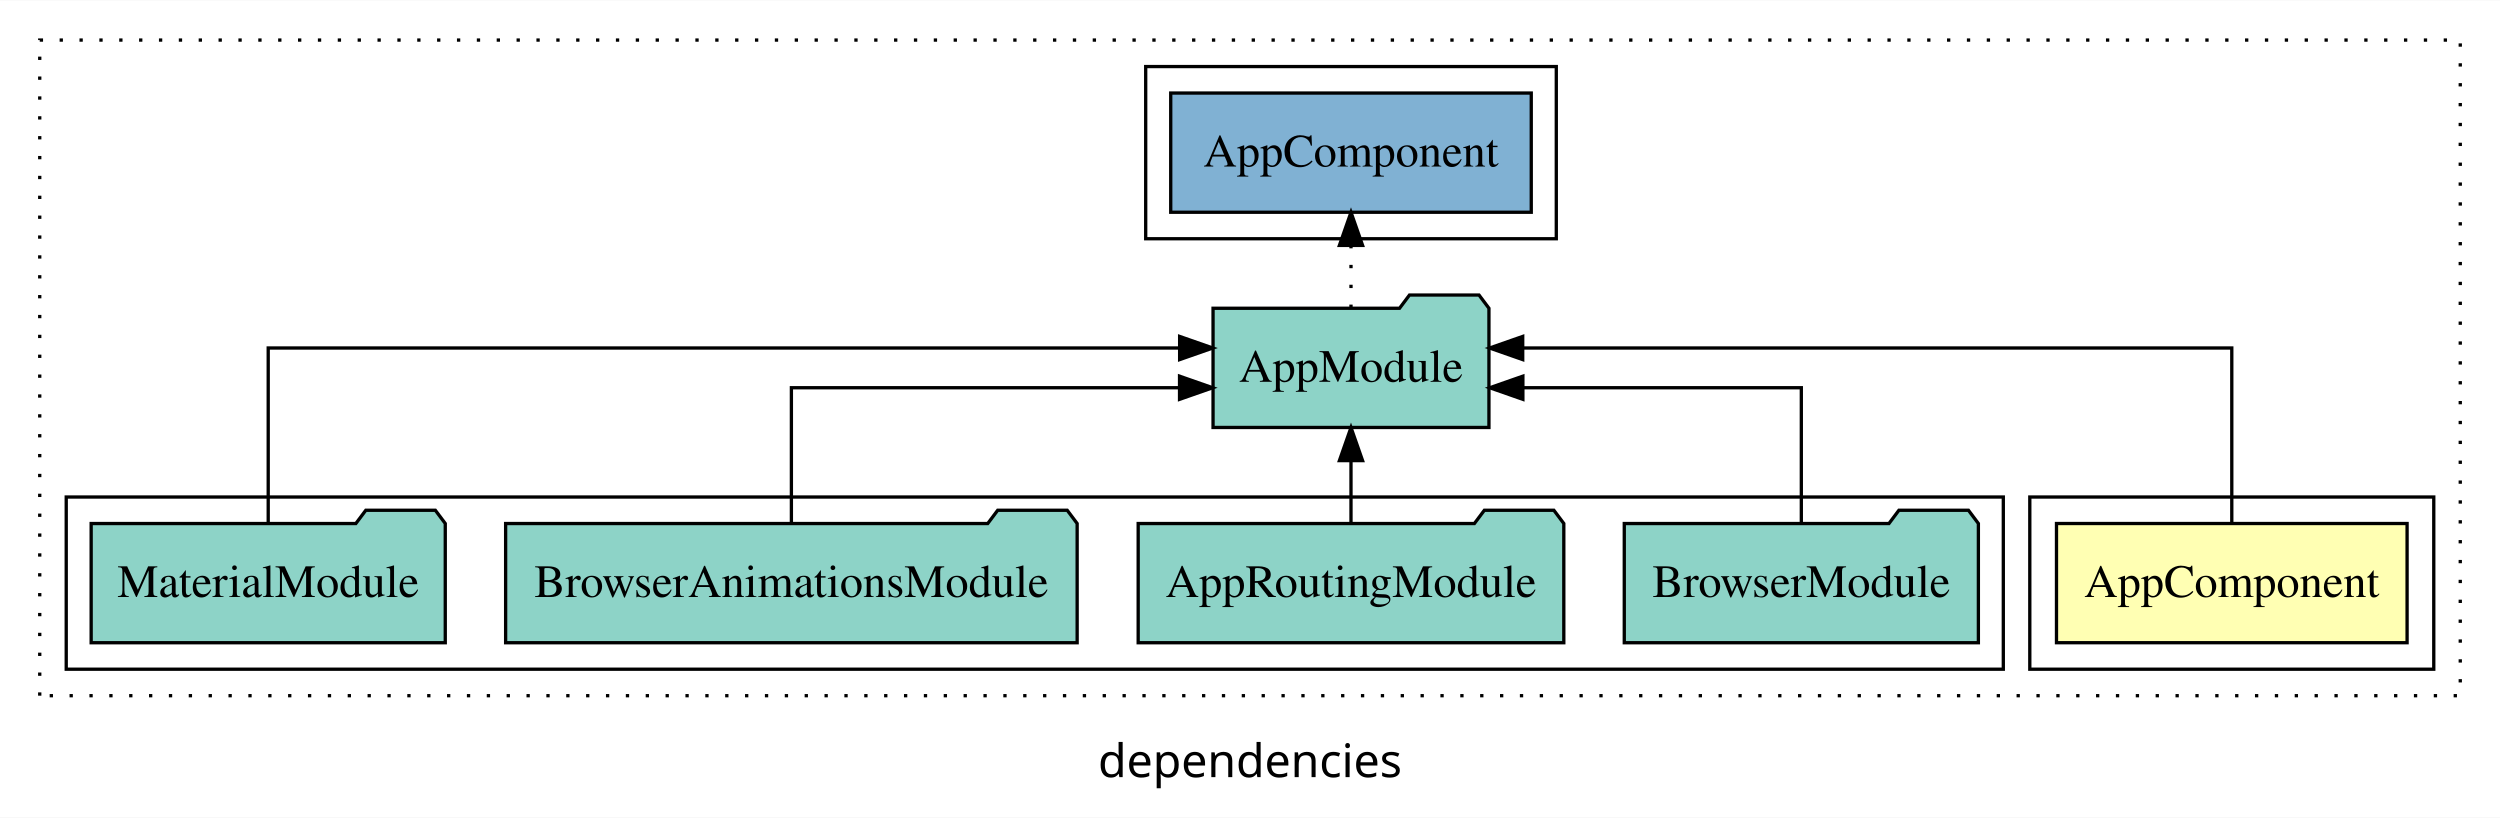
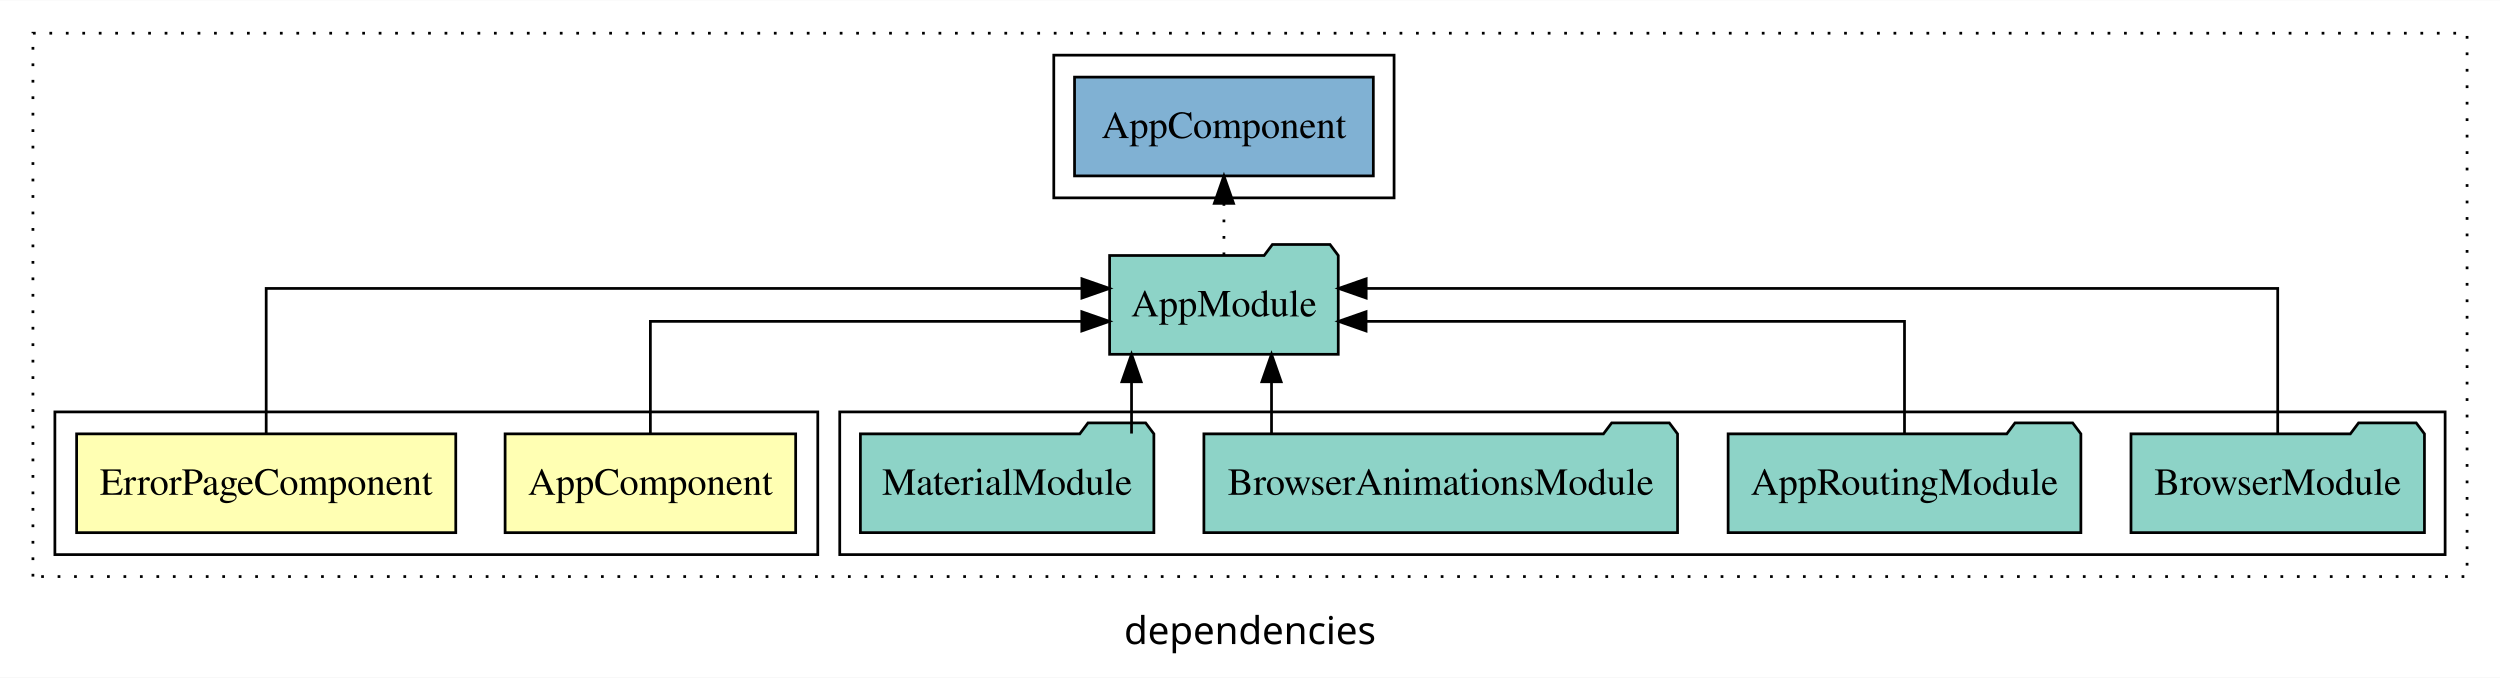
- <svg xmlns="http://www.w3.org/2000/svg" width="755pt" height="247pt" viewBox="0.00 0.00 755.00 246.80">
+ <svg xmlns="http://www.w3.org/2000/svg" width="911pt" height="247pt" viewBox="0.00 0.00 911.00 246.80">
  <g id="graph0" class="graph" transform="scale(1 1) rotate(0) translate(4 242.8)">
-     <polygon fill="white" stroke="transparent" points="-4,4 -4,-242.8 751,-242.8 751,4 -4,4" />
-     <text text-anchor="middle" x="373.5" y="-8.2" font-family="sans-serif" font-size="14.00">dependencies</text>
+     <polygon fill="white" stroke="transparent" points="-4,4 -4,-242.8 907,-242.8 907,4 -4,4" />
+     <text text-anchor="middle" x="451.5" y="-8.2" font-family="sans-serif" font-size="14.00">dependencies</text>
    <g id="clust1" class="cluster">
-       <polygon fill="none" stroke="black" stroke-dasharray="1,5" points="8,-32.8 8,-230.8 739,-230.8 739,-32.8 8,-32.8" />
+       <polygon fill="none" stroke="black" stroke-dasharray="1,5" points="8,-32.8 8,-230.8 895,-230.8 895,-32.8 8,-32.8" />
+     </g>
+     <g id="clust7" class="cluster">
+       <polygon fill="none" stroke="black" points="380,-170.8 380,-222.8 504,-222.8 504,-170.8 380,-170.8" />
+     </g>
+     <g id="clust5" class="cluster">
+       <polygon fill="none" stroke="black" points="302,-40.8 302,-92.8 887,-92.8 887,-40.8 302,-40.8" />
    </g>
    <g id="clust2" class="cluster">
-       <polygon fill="none" stroke="black" points="609,-40.8 609,-92.8 731,-92.8 731,-40.8 609,-40.8" />
-     </g>
-     <g id="clust6" class="cluster">
-       <polygon fill="none" stroke="black" points="342,-170.8 342,-222.8 466,-222.8 466,-170.8 342,-170.8" />
-     </g>
-     <g id="clust4" class="cluster">
-       <polygon fill="none" stroke="black" points="16,-40.8 16,-92.8 601,-92.8 601,-40.8 16,-40.8" />
+       <polygon fill="none" stroke="black" points="16,-40.8 16,-92.8 294,-92.8 294,-40.8 16,-40.8" />
    </g>
    <g id="node1" class="node">
-       <polygon fill="#ffffb3" stroke="black" points="722.94,-84.8 617.06,-84.8 617.06,-48.8 722.94,-48.8 722.94,-84.8" />
-       <text text-anchor="middle" x="670" y="-62.6" font-family="Times,serif" font-size="14.00">AppComponent</text>
+       <polygon fill="#ffffb3" stroke="black" points="285.94,-84.8 180.06,-84.8 180.06,-48.8 285.94,-48.8 285.94,-84.8" />
+       <text text-anchor="middle" x="233" y="-62.6" font-family="Times,serif" font-size="14.00">AppComponent</text>
+     </g>
+     <g id="node3" class="node">
+       <polygon fill="#8dd3c7" stroke="black" points="483.66,-149.8 480.66,-153.8 459.66,-153.8 456.66,-149.8 400.34,-149.8 400.34,-113.8 483.66,-113.8 483.66,-149.8" />
+       <text text-anchor="middle" x="442" y="-127.6" font-family="Times,serif" font-size="14.00">AppModule</text>
+     </g>
+     <g id="edge1" class="edge">
+       <path fill="none" stroke="black" d="M233,-84.82C233,-102.17 233,-125.8 233,-125.8 233,-125.8 390.21,-125.8 390.21,-125.8" />
+       <polygon fill="black" stroke="black" points="390.21,-129.3 400.21,-125.8 390.21,-122.3 390.21,-129.3" />
    </g>
    <g id="node2" class="node">
-       <polygon fill="#8dd3c7" stroke="black" points="445.66,-149.8 442.66,-153.8 421.66,-153.8 418.66,-149.8 362.34,-149.8 362.34,-113.8 445.66,-113.8 445.66,-149.8" />
-       <text text-anchor="middle" x="404" y="-127.6" font-family="Times,serif" font-size="14.00">AppModule</text>
+       <polygon fill="#ffffb3" stroke="black" points="162.08,-84.8 23.92,-84.8 23.92,-48.8 162.08,-48.8 162.08,-84.8" />
+       <text text-anchor="middle" x="93" y="-62.6" font-family="Times,serif" font-size="14.00">ErrorPageComponent</text>
    </g>
-     <g id="edge1" class="edge">
-       <path fill="none" stroke="black" d="M670,-85.08C670,-106.12 670,-137.8 670,-137.8 670,-137.8 455.86,-137.8 455.86,-137.8" />
-       <polygon fill="black" stroke="black" points="455.86,-134.3 445.86,-137.8 455.86,-141.3 455.86,-134.3" />
+     <g id="edge2" class="edge">
+       <path fill="none" stroke="black" d="M93,-85.08C93,-106.12 93,-137.8 93,-137.8 93,-137.8 390.25,-137.8 390.25,-137.8" />
+       <polygon fill="black" stroke="black" points="390.25,-141.3 400.25,-137.8 390.25,-134.3 390.25,-141.3" />
+     </g>
+     <g id="node8" class="node">
+       <polygon fill="#80b1d3" stroke="black" points="496.44,-214.8 387.56,-214.8 387.56,-178.8 496.44,-178.8 496.44,-214.8" />
+       <text text-anchor="middle" x="442" y="-192.6" font-family="Times,serif" font-size="14.00">AppComponent </text>
+     </g>
+     <g id="edge7" class="edge">
+       <path fill="none" stroke="black" stroke-dasharray="1,5" d="M442,-149.91C442,-149.91 442,-168.79 442,-168.79" />
+       <polygon fill="black" stroke="black" points="438.5,-168.79 442,-178.79 445.5,-168.79 438.5,-168.79" />
+     </g>
+     <g id="node4" class="node">
+       <polygon fill="#8dd3c7" stroke="black" points="879.47,-84.8 876.47,-88.8 855.47,-88.8 852.47,-84.8 772.53,-84.8 772.53,-48.8 879.47,-48.8 879.47,-84.8" />
+       <text text-anchor="middle" x="826" y="-62.6" font-family="Times,serif" font-size="14.00">BrowserModule</text>
+     </g>
+     <g id="edge3" class="edge">
+       <path fill="none" stroke="black" d="M826,-85.08C826,-106.12 826,-137.8 826,-137.8 826,-137.8 493.83,-137.8 493.83,-137.8" />
+       <polygon fill="black" stroke="black" points="493.83,-134.3 483.83,-137.8 493.83,-141.3 493.83,-134.3" />
+     </g>
+     <g id="node5" class="node">
+       <polygon fill="#8dd3c7" stroke="black" points="754.27,-84.8 751.27,-88.8 730.27,-88.8 727.27,-84.8 625.73,-84.8 625.73,-48.8 754.27,-48.8 754.27,-84.8" />
+       <text text-anchor="middle" x="690" y="-62.6" font-family="Times,serif" font-size="14.00">AppRoutingModule</text>
+     </g>
+     <g id="edge4" class="edge">
+       <path fill="none" stroke="black" d="M690,-84.82C690,-102.17 690,-125.8 690,-125.8 690,-125.8 493.79,-125.8 493.79,-125.8" />
+       <polygon fill="black" stroke="black" points="493.79,-122.3 483.79,-125.8 493.79,-129.3 493.79,-122.3" />
+     </g>
+     <g id="node6" class="node">
+       <polygon fill="#8dd3c7" stroke="black" points="607.3,-84.8 604.3,-88.8 583.3,-88.8 580.3,-84.8 434.7,-84.8 434.7,-48.8 607.3,-48.8 607.3,-84.8" />
+       <text text-anchor="middle" x="521" y="-62.6" font-family="Times,serif" font-size="14.00">BrowserAnimationsModule</text>
+     </g>
+     <g id="edge5" class="edge">
+       <path fill="none" stroke="black" d="M459.34,-84.91C459.34,-84.91 459.34,-103.79 459.34,-103.79" />
+       <polygon fill="black" stroke="black" points="455.84,-103.79 459.34,-113.79 462.84,-103.79 455.84,-103.79" />
    </g>
    <g id="node7" class="node">
-       <polygon fill="#80b1d3" stroke="black" points="458.44,-214.8 349.56,-214.8 349.56,-178.8 458.44,-178.8 458.44,-214.8" />
-       <text text-anchor="middle" x="404" y="-192.6" font-family="Times,serif" font-size="14.00">AppComponent </text>
+       <polygon fill="#8dd3c7" stroke="black" points="416.47,-84.8 413.47,-88.8 392.47,-88.8 389.47,-84.8 309.53,-84.8 309.53,-48.8 416.47,-48.8 416.47,-84.8" />
+       <text text-anchor="middle" x="363" y="-62.6" font-family="Times,serif" font-size="14.00">MaterialModule</text>
    </g>
    <g id="edge6" class="edge">
-       <path fill="none" stroke="black" stroke-dasharray="1,5" d="M404,-149.91C404,-149.91 404,-168.79 404,-168.79" />
-       <polygon fill="black" stroke="black" points="400.5,-168.79 404,-178.79 407.5,-168.79 400.5,-168.79" />
-     </g>
-     <g id="node3" class="node">
-       <polygon fill="#8dd3c7" stroke="black" points="593.47,-84.8 590.47,-88.8 569.47,-88.8 566.47,-84.8 486.53,-84.8 486.53,-48.8 593.47,-48.8 593.47,-84.8" />
-       <text text-anchor="middle" x="540" y="-62.6" font-family="Times,serif" font-size="14.00">BrowserModule</text>
-     </g>
-     <g id="edge2" class="edge">
-       <path fill="none" stroke="black" d="M540,-84.82C540,-102.17 540,-125.8 540,-125.8 540,-125.8 455.91,-125.8 455.91,-125.8" />
-       <polygon fill="black" stroke="black" points="455.91,-122.3 445.91,-125.8 455.91,-129.3 455.91,-122.3" />
-     </g>
-     <g id="node4" class="node">
-       <polygon fill="#8dd3c7" stroke="black" points="468.27,-84.8 465.27,-88.8 444.27,-88.8 441.27,-84.8 339.73,-84.8 339.73,-48.8 468.27,-48.8 468.27,-84.8" />
-       <text text-anchor="middle" x="404" y="-62.6" font-family="Times,serif" font-size="14.00">AppRoutingModule</text>
-     </g>
-     <g id="edge3" class="edge">
-       <path fill="none" stroke="black" d="M404,-84.91C404,-84.91 404,-103.79 404,-103.79" />
-       <polygon fill="black" stroke="black" points="400.5,-103.79 404,-113.79 407.5,-103.79 400.5,-103.79" />
-     </g>
-     <g id="node5" class="node">
-       <polygon fill="#8dd3c7" stroke="black" points="321.3,-84.8 318.3,-88.8 297.3,-88.8 294.3,-84.8 148.7,-84.8 148.7,-48.8 321.3,-48.8 321.3,-84.8" />
-       <text text-anchor="middle" x="235" y="-62.6" font-family="Times,serif" font-size="14.00">BrowserAnimationsModule</text>
-     </g>
-     <g id="edge4" class="edge">
-       <path fill="none" stroke="black" d="M235,-84.82C235,-102.17 235,-125.8 235,-125.8 235,-125.8 352.22,-125.8 352.22,-125.8" />
-       <polygon fill="black" stroke="black" points="352.22,-129.3 362.22,-125.8 352.22,-122.3 352.22,-129.3" />
-     </g>
-     <g id="node6" class="node">
-       <polygon fill="#8dd3c7" stroke="black" points="130.47,-84.8 127.47,-88.8 106.47,-88.8 103.47,-84.8 23.53,-84.8 23.53,-48.8 130.47,-48.8 130.47,-84.8" />
-       <text text-anchor="middle" x="77" y="-62.6" font-family="Times,serif" font-size="14.00">MaterialModule</text>
-     </g>
-     <g id="edge5" class="edge">
-       <path fill="none" stroke="black" d="M77,-85.08C77,-106.12 77,-137.8 77,-137.8 77,-137.8 352.25,-137.8 352.25,-137.8" />
-       <polygon fill="black" stroke="black" points="352.25,-141.3 362.25,-137.8 352.25,-134.3 352.25,-141.3" />
+       <path fill="none" stroke="black" d="M408.33,-84.91C408.33,-84.91 408.33,-103.79 408.33,-103.79" />
+       <polygon fill="black" stroke="black" points="404.83,-103.79 408.33,-113.79 411.83,-103.79 404.83,-103.79" />
    </g>
  </g>
</svg>
